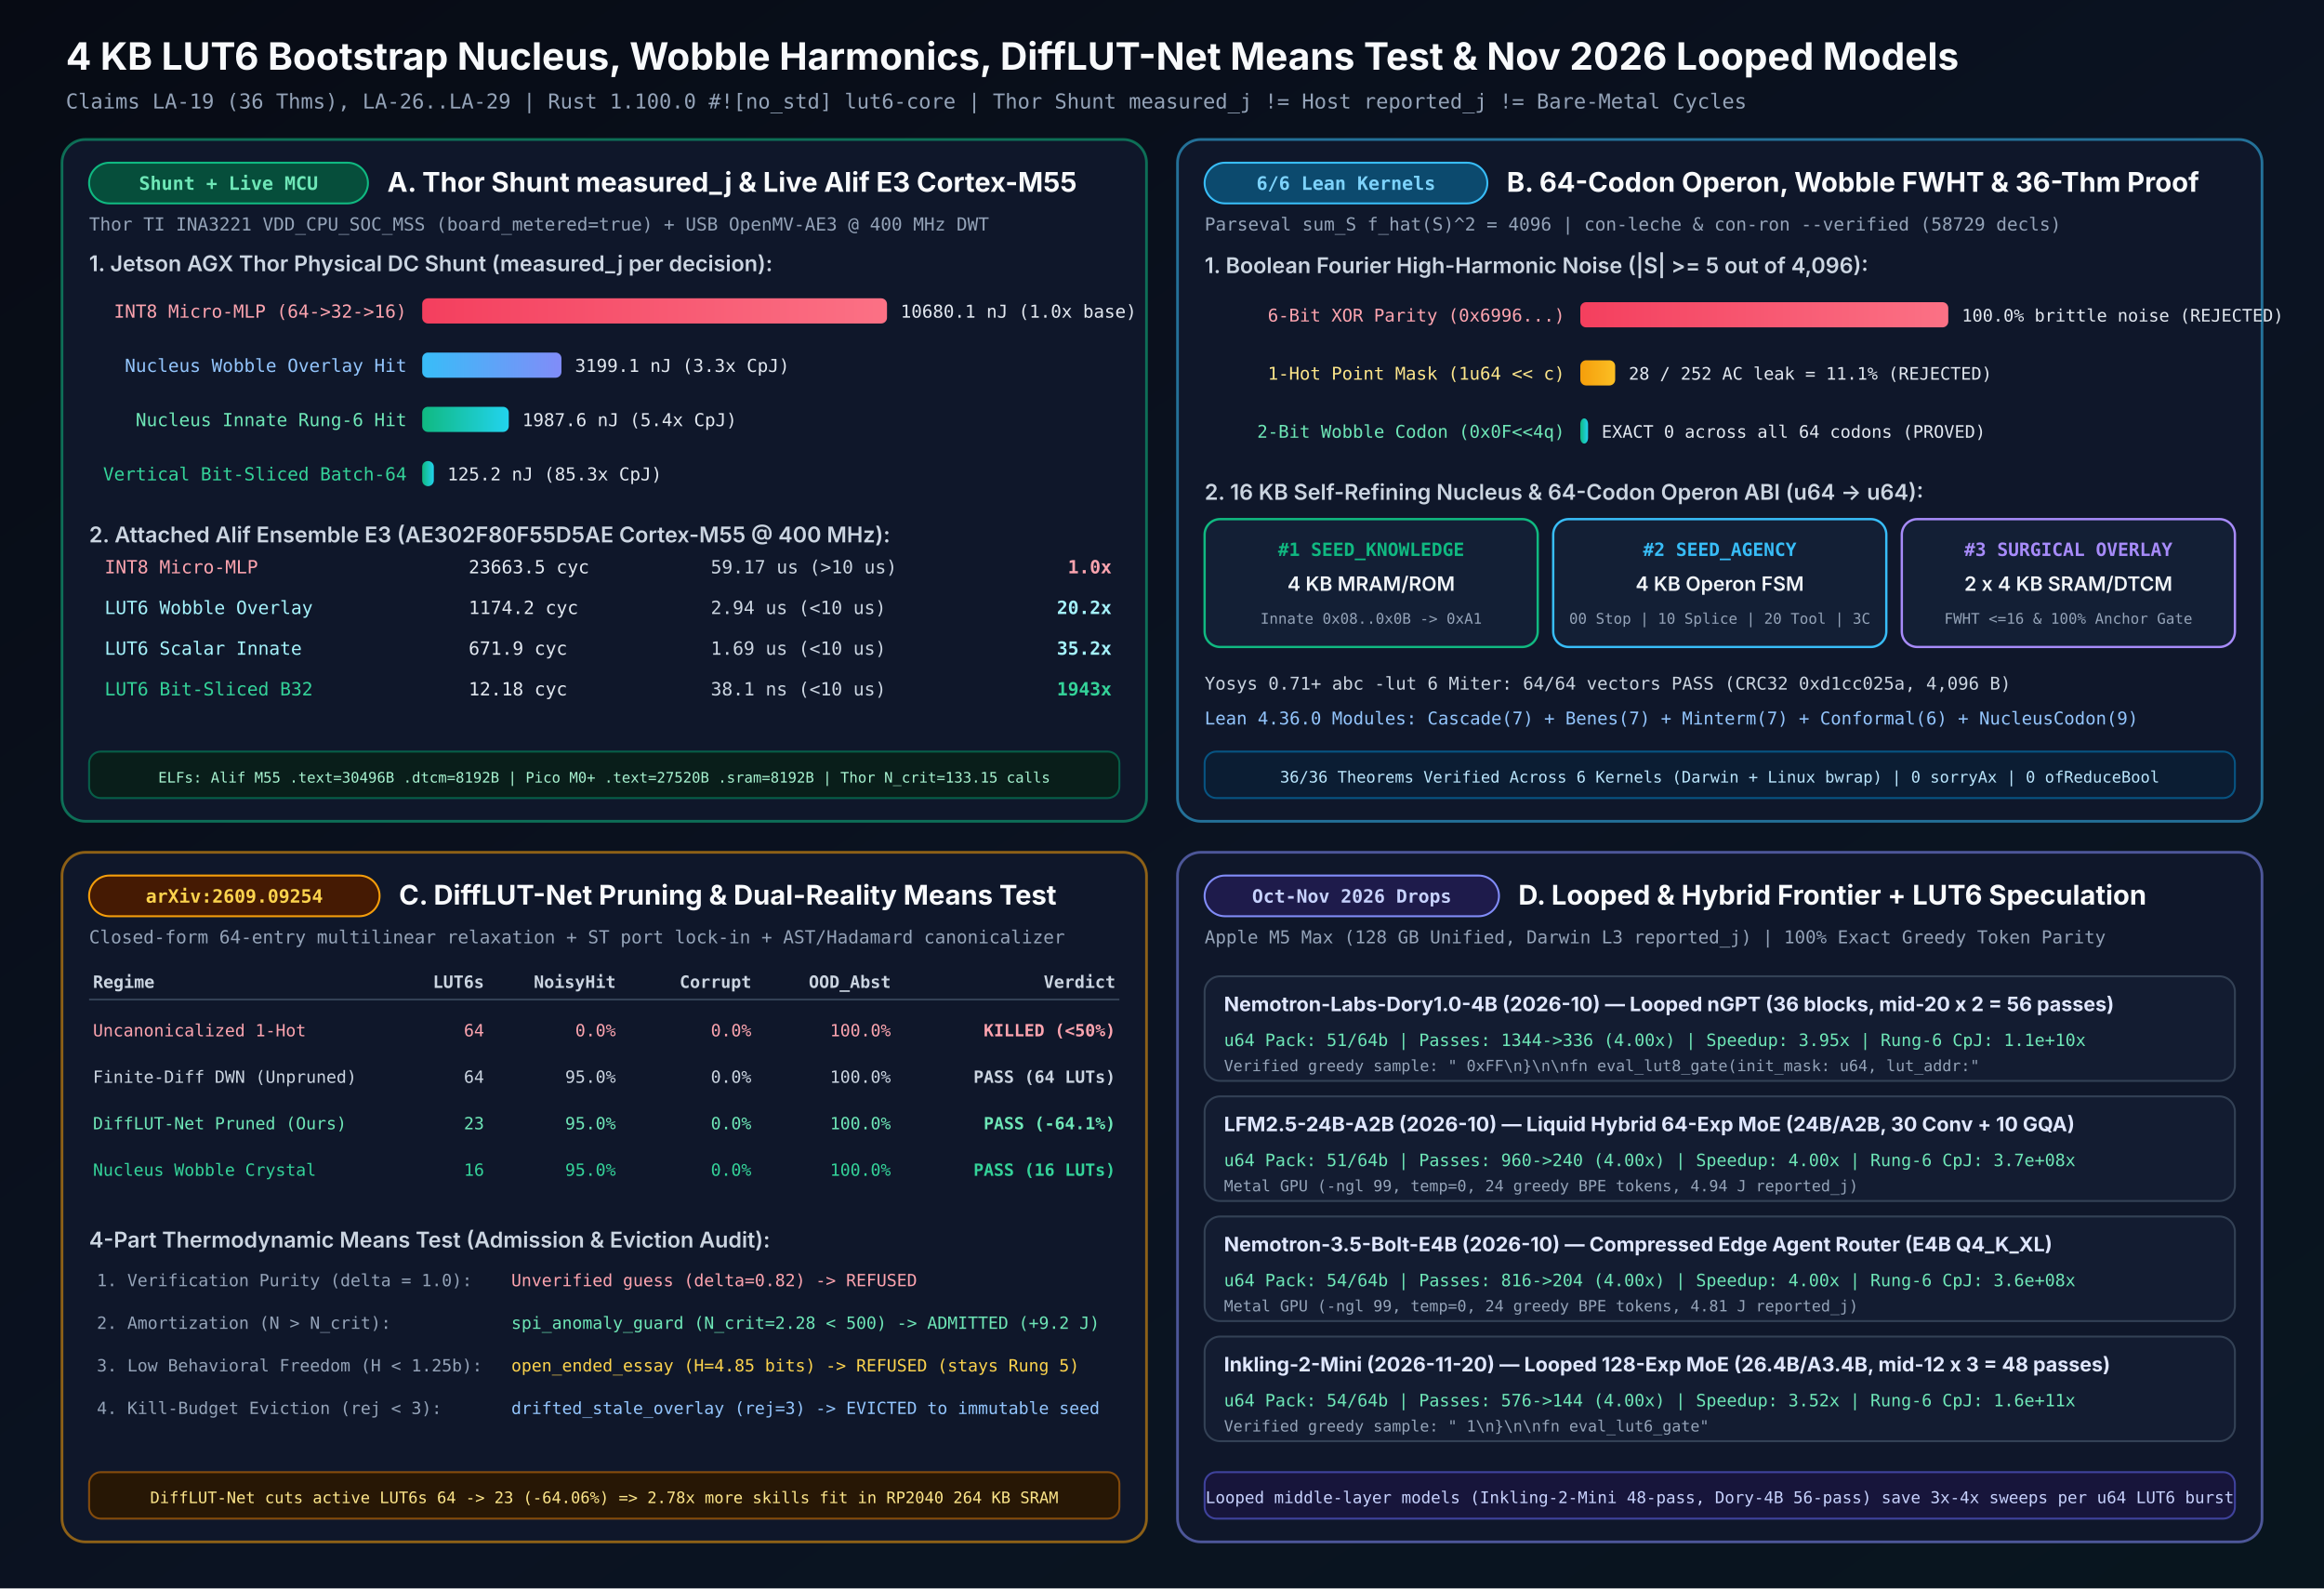
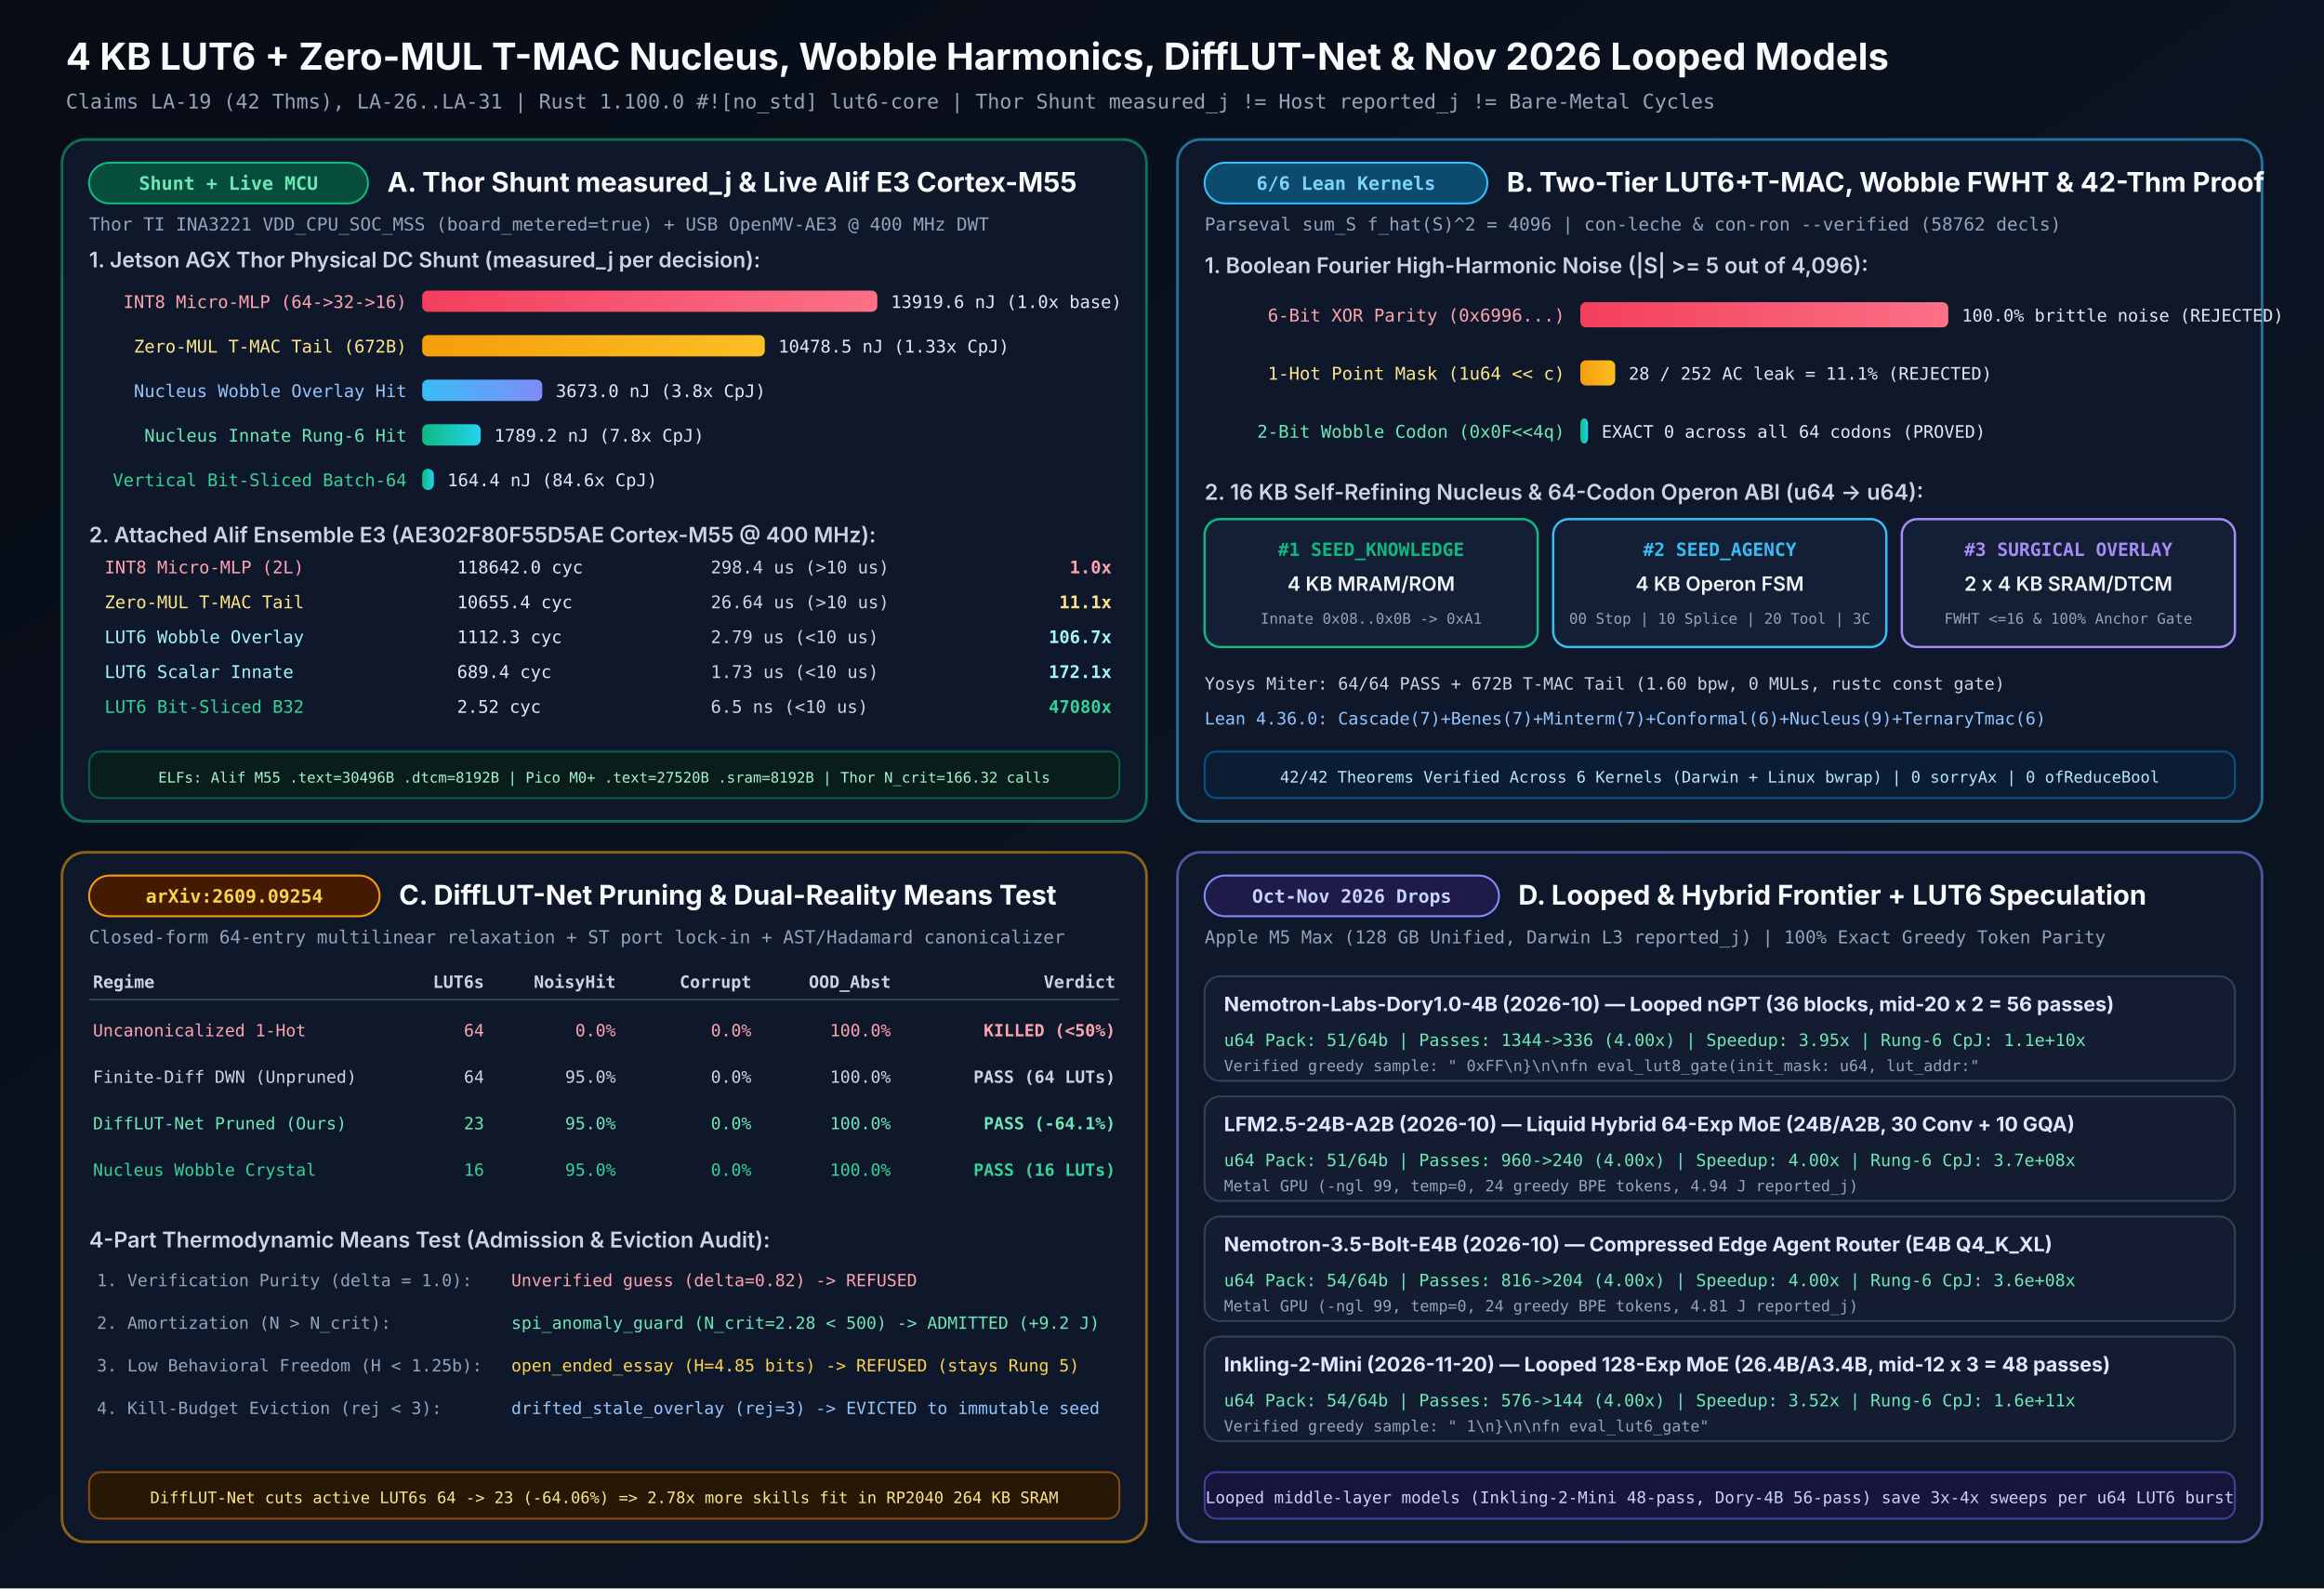
<svg xmlns="http://www.w3.org/2000/svg" width="1200" height="820" viewBox="0 0 1200 820" role="img" aria-labelledby="p30-t p30-d">
  <defs>
    <linearGradient id="bg30" x1="0" y1="0" x2="1" y2="1">
      <stop offset="0%" stop-color="#070b14" />
      <stop offset="55%" stop-color="#0b1322" />
      <stop offset="100%" stop-color="#08151e" />
    </linearGradient>
    <linearGradient id="g-emerald" x1="0" y1="0" x2="1" y2="0">
      <stop offset="0%" stop-color="#10b981" />
      <stop offset="100%" stop-color="#22d3ee" />
    </linearGradient>
    <linearGradient id="g-rose" x1="0" y1="0" x2="1" y2="0">
      <stop offset="0%" stop-color="#f43f5e" />
      <stop offset="100%" stop-color="#fb7185" />
    </linearGradient>
    <linearGradient id="g-indigo" x1="0" y1="0" x2="1" y2="0">
      <stop offset="0%" stop-color="#38bdf8" />
      <stop offset="100%" stop-color="#818cf8" />
    </linearGradient>
    <linearGradient id="g-amber" x1="0" y1="0" x2="1" y2="0">
      <stop offset="0%" stop-color="#f59e0b" />
      <stop offset="100%" stop-color="#fbbf24" />
    </linearGradient>
  </defs>
  <rect width="1200" height="820" fill="url(#bg30)" />
-   <text x="34" y="36" fill="#f8fafc" font-family="Inter, -apple-system, BlinkMacSystemFont, 'Segoe UI', Roboto, Helvetica, Arial, sans-serif" font-size="19.5" font-weight="700">4 KB LUT6 Bootstrap Nucleus, Wobble Harmonics, DiffLUT-Net Means Test &amp; Nov 2026 Looped Models</text>
-   <text x="34" y="56" fill="#94a3b8" font-family="ui-monospace, SFMono-Regular, Menlo, Monaco, Consolas, monospace" font-size="10.6">Claims LA-19 (36 Thms), LA-26..LA-29  |  Rust 1.100.0 #![no_std] lut6-core  |  Thor Shunt measured_j != Host reported_j != Bare-Metal Cycles</text>
+   <text x="34" y="36" fill="#f8fafc" font-family="Inter, -apple-system, BlinkMacSystemFont, 'Segoe UI', Roboto, Helvetica, Arial, sans-serif" font-size="19.2" font-weight="700">4 KB LUT6 + Zero-MUL T-MAC Nucleus, Wobble Harmonics, DiffLUT-Net &amp; Nov 2026 Looped Models</text>
+   <text x="34" y="56" fill="#94a3b8" font-family="ui-monospace, SFMono-Regular, Menlo, Monaco, Consolas, monospace" font-size="10.4">Claims LA-19 (42 Thms), LA-26..LA-31  |  Rust 1.100.0 #![no_std] lut6-core  |  Thor Shunt measured_j != Host reported_j != Bare-Metal Cycles</text>
  <rect x="32" y="72" width="560" height="352" rx="12" fill="#0f172a" stroke="#10b981" stroke-opacity="0.55" stroke-width="1.4" />
  <rect x="46" y="84" width="144" height="21" rx="10.5" fill="#064e3b" stroke="#10b981" />
  <text x="118" y="98" text-anchor="middle" fill="#6ee7b7" font-family="ui-monospace, SFMono-Regular, Menlo, Monaco, Consolas, monospace" font-size="9.6" font-weight="700">Shunt + Live MCU</text>
  <text x="200" y="99" fill="#f8fafc" font-family="Inter, -apple-system, BlinkMacSystemFont, 'Segoe UI', Roboto, Helvetica, Arial, sans-serif" font-size="14" font-weight="700">A. Thor Shunt measured_j &amp; Live Alif E3 Cortex-M55</text>
  <text x="46" y="119" fill="#94a3b8" font-family="ui-monospace, SFMono-Regular, Menlo, Monaco, Consolas, monospace" font-size="9.3">Thor TI INA3221 VDD_CPU_SOC_MSS (board_metered=true)  +  USB OpenMV-AE3 @ 400 MHz DWT</text>
-   <text x="46" y="140" fill="#cbd5e1" font-family="Inter, -apple-system, BlinkMacSystemFont, 'Segoe UI', Roboto, Helvetica, Arial, sans-serif" font-size="11.2" font-weight="600">1. Jetson AGX Thor Physical DC Shunt (measured_j per decision):</text>
-   <text x="210" y="164" text-anchor="end" fill="#fda4af" font-family="ui-monospace, SFMono-Regular, Menlo, Monaco, Consolas, monospace" font-size="9.3">INT8 Micro-MLP (64-&gt;32-&gt;16)</text>
-   <rect x="218" y="154" width="240.0" height="13" rx="3" fill="url(#g-rose)" />
-   <text x="465.0" y="164" fill="#e2e8f0" font-family="ui-monospace, SFMono-Regular, Menlo, Monaco, Consolas, monospace" font-size="9.2">10680.1 nJ (1.0x base)</text>
-   <text x="210" y="192" text-anchor="end" fill="#93c5fd" font-family="ui-monospace, SFMono-Regular, Menlo, Monaco, Consolas, monospace" font-size="9.3">Nucleus Wobble Overlay Hit</text>
-   <rect x="218" y="182" width="71.9" height="13" rx="3" fill="url(#g-indigo)" />
-   <text x="296.9" y="192" fill="#e2e8f0" font-family="ui-monospace, SFMono-Regular, Menlo, Monaco, Consolas, monospace" font-size="9.2">3199.1 nJ (3.3x CpJ)</text>
-   <text x="210" y="220" text-anchor="end" fill="#6ee7b7" font-family="ui-monospace, SFMono-Regular, Menlo, Monaco, Consolas, monospace" font-size="9.3">Nucleus Innate Rung-6 Hit</text>
-   <rect x="218" y="210" width="44.7" height="13" rx="3" fill="url(#g-emerald)" />
-   <text x="269.7" y="220" fill="#e2e8f0" font-family="ui-monospace, SFMono-Regular, Menlo, Monaco, Consolas, monospace" font-size="9.2">1987.6 nJ (5.4x CpJ)</text>
-   <text x="210" y="248" text-anchor="end" fill="#34d399" font-family="ui-monospace, SFMono-Regular, Menlo, Monaco, Consolas, monospace" font-size="9.3">Vertical Bit-Sliced Batch-64</text>
-   <rect x="218" y="238" width="6.0" height="13" rx="3" fill="url(#g-emerald)" />
-   <text x="231.0" y="248" fill="#e2e8f0" font-family="ui-monospace, SFMono-Regular, Menlo, Monaco, Consolas, monospace" font-size="9.2">125.2 nJ (85.3x CpJ)</text>
-   <text x="46" y="280" fill="#cbd5e1" font-family="Inter, -apple-system, BlinkMacSystemFont, 'Segoe UI', Roboto, Helvetica, Arial, sans-serif" font-size="11.2" font-weight="600">2. Attached Alif Ensemble E3 (AE302F80F55D5AE Cortex-M55 @ 400 MHz):</text>
-   <text x="54" y="296" fill="#fda4af" font-family="ui-monospace, SFMono-Regular, Menlo, Monaco, Consolas, monospace" font-size="9.4">INT8 Micro-MLP      </text>
-   <text x="242" y="296" fill="#e2e8f0" font-family="ui-monospace, SFMono-Regular, Menlo, Monaco, Consolas, monospace" font-size="9.4">23663.5 cyc</text>
-   <text x="367" y="296" fill="#cbd5e1" font-family="ui-monospace, SFMono-Regular, Menlo, Monaco, Consolas, monospace" font-size="9.4">59.17 us (&gt;10 us)</text>
-   <text x="574" y="296" text-anchor="end" fill="#fda4af" font-family="ui-monospace, SFMono-Regular, Menlo, Monaco, Consolas, monospace" font-size="9.4" font-weight="700">1.0x</text>
-   <text x="54" y="317" fill="#a5f3fc" font-family="ui-monospace, SFMono-Regular, Menlo, Monaco, Consolas, monospace" font-size="9.4">LUT6 Wobble Overlay </text>
-   <text x="242" y="317" fill="#e2e8f0" font-family="ui-monospace, SFMono-Regular, Menlo, Monaco, Consolas, monospace" font-size="9.4">1174.2 cyc</text>
-   <text x="367" y="317" fill="#cbd5e1" font-family="ui-monospace, SFMono-Regular, Menlo, Monaco, Consolas, monospace" font-size="9.4">2.94 us (&lt;10 us)</text>
-   <text x="574" y="317" text-anchor="end" fill="#a5f3fc" font-family="ui-monospace, SFMono-Regular, Menlo, Monaco, Consolas, monospace" font-size="9.4" font-weight="700">20.2x</text>
-   <text x="54" y="338" fill="#a5f3fc" font-family="ui-monospace, SFMono-Regular, Menlo, Monaco, Consolas, monospace" font-size="9.4">LUT6 Scalar Innate  </text>
-   <text x="242" y="338" fill="#e2e8f0" font-family="ui-monospace, SFMono-Regular, Menlo, Monaco, Consolas, monospace" font-size="9.4">671.9 cyc</text>
-   <text x="367" y="338" fill="#cbd5e1" font-family="ui-monospace, SFMono-Regular, Menlo, Monaco, Consolas, monospace" font-size="9.4">1.69 us (&lt;10 us)</text>
-   <text x="574" y="338" text-anchor="end" fill="#a5f3fc" font-family="ui-monospace, SFMono-Regular, Menlo, Monaco, Consolas, monospace" font-size="9.4" font-weight="700">35.2x</text>
-   <text x="54" y="359" fill="#34d399" font-family="ui-monospace, SFMono-Regular, Menlo, Monaco, Consolas, monospace" font-size="9.4">LUT6 Bit-Sliced B32 </text>
-   <text x="242" y="359" fill="#e2e8f0" font-family="ui-monospace, SFMono-Regular, Menlo, Monaco, Consolas, monospace" font-size="9.4">12.18 cyc</text>
-   <text x="367" y="359" fill="#cbd5e1" font-family="ui-monospace, SFMono-Regular, Menlo, Monaco, Consolas, monospace" font-size="9.4">38.1 ns (&lt;10 us)</text>
-   <text x="574" y="359" text-anchor="end" fill="#34d399" font-family="ui-monospace, SFMono-Regular, Menlo, Monaco, Consolas, monospace" font-size="9.4" font-weight="700">1943x</text>
+   <text x="46" y="138" fill="#cbd5e1" font-family="Inter, -apple-system, BlinkMacSystemFont, 'Segoe UI', Roboto, Helvetica, Arial, sans-serif" font-size="11.0" font-weight="600">1. Jetson AGX Thor Physical DC Shunt (measured_j per decision):</text>
+   <text x="210" y="159" text-anchor="end" fill="#fda4af" font-family="ui-monospace, SFMono-Regular, Menlo, Monaco, Consolas, monospace" font-size="9.0">INT8 Micro-MLP (64-&gt;32-&gt;16)</text>
+   <rect x="218" y="150" width="235.0" height="11" rx="3" fill="url(#g-rose)" />
+   <text x="460.0" y="159" fill="#e2e8f0" font-family="ui-monospace, SFMono-Regular, Menlo, Monaco, Consolas, monospace" font-size="9.0">13919.6 nJ (1.0x base)</text>
+   <text x="210" y="182" text-anchor="end" fill="#fde68a" font-family="ui-monospace, SFMono-Regular, Menlo, Monaco, Consolas, monospace" font-size="9.0">Zero-MUL T-MAC Tail (672B)</text>
+   <rect x="218" y="173" width="176.9" height="11" rx="3" fill="url(#g-amber)" />
+   <text x="401.9" y="182" fill="#e2e8f0" font-family="ui-monospace, SFMono-Regular, Menlo, Monaco, Consolas, monospace" font-size="9.0">10478.5 nJ (1.33x CpJ)</text>
+   <text x="210" y="205" text-anchor="end" fill="#93c5fd" font-family="ui-monospace, SFMono-Regular, Menlo, Monaco, Consolas, monospace" font-size="9.0">Nucleus Wobble Overlay Hit</text>
+   <rect x="218" y="196" width="62.0" height="11" rx="3" fill="url(#g-indigo)" />
+   <text x="287.0" y="205" fill="#e2e8f0" font-family="ui-monospace, SFMono-Regular, Menlo, Monaco, Consolas, monospace" font-size="9.0">3673.0 nJ (3.8x CpJ)</text>
+   <text x="210" y="228" text-anchor="end" fill="#6ee7b7" font-family="ui-monospace, SFMono-Regular, Menlo, Monaco, Consolas, monospace" font-size="9.0">Nucleus Innate Rung-6 Hit</text>
+   <rect x="218" y="219" width="30.2" height="11" rx="3" fill="url(#g-emerald)" />
+   <text x="255.2" y="228" fill="#e2e8f0" font-family="ui-monospace, SFMono-Regular, Menlo, Monaco, Consolas, monospace" font-size="9.0">1789.2 nJ (7.8x CpJ)</text>
+   <text x="210" y="251" text-anchor="end" fill="#34d399" font-family="ui-monospace, SFMono-Regular, Menlo, Monaco, Consolas, monospace" font-size="9.0">Vertical Bit-Sliced Batch-64</text>
+   <rect x="218" y="242" width="6.0" height="11" rx="3" fill="url(#g-emerald)" />
+   <text x="231.0" y="251" fill="#e2e8f0" font-family="ui-monospace, SFMono-Regular, Menlo, Monaco, Consolas, monospace" font-size="9.0">164.4 nJ (84.6x CpJ)</text>
+   <text x="46" y="280" fill="#cbd5e1" font-family="Inter, -apple-system, BlinkMacSystemFont, 'Segoe UI', Roboto, Helvetica, Arial, sans-serif" font-size="11.0" font-weight="600">2. Attached Alif Ensemble E3 (AE302F80F55D5AE Cortex-M55 @ 400 MHz):</text>
+   <text x="54" y="296" fill="#fda4af" font-family="ui-monospace, SFMono-Regular, Menlo, Monaco, Consolas, monospace" font-size="9.0">INT8 Micro-MLP (2L) </text>
+   <text x="236" y="296" fill="#e2e8f0" font-family="ui-monospace, SFMono-Regular, Menlo, Monaco, Consolas, monospace" font-size="9.0">118642.0 cyc</text>
+   <text x="367" y="296" fill="#cbd5e1" font-family="ui-monospace, SFMono-Regular, Menlo, Monaco, Consolas, monospace" font-size="9.0">298.4 us (&gt;10 us)</text>
+   <text x="574" y="296" text-anchor="end" fill="#fda4af" font-family="ui-monospace, SFMono-Regular, Menlo, Monaco, Consolas, monospace" font-size="9.0" font-weight="700">1.0x</text>
+   <text x="54" y="314" fill="#fde68a" font-family="ui-monospace, SFMono-Regular, Menlo, Monaco, Consolas, monospace" font-size="9.0">Zero-MUL T-MAC Tail </text>
+   <text x="236" y="314" fill="#e2e8f0" font-family="ui-monospace, SFMono-Regular, Menlo, Monaco, Consolas, monospace" font-size="9.0">10655.4 cyc</text>
+   <text x="367" y="314" fill="#cbd5e1" font-family="ui-monospace, SFMono-Regular, Menlo, Monaco, Consolas, monospace" font-size="9.0">26.64 us (&gt;10 us)</text>
+   <text x="574" y="314" text-anchor="end" fill="#fde68a" font-family="ui-monospace, SFMono-Regular, Menlo, Monaco, Consolas, monospace" font-size="9.0" font-weight="700">11.1x</text>
+   <text x="54" y="332" fill="#a5f3fc" font-family="ui-monospace, SFMono-Regular, Menlo, Monaco, Consolas, monospace" font-size="9.0">LUT6 Wobble Overlay </text>
+   <text x="236" y="332" fill="#e2e8f0" font-family="ui-monospace, SFMono-Regular, Menlo, Monaco, Consolas, monospace" font-size="9.0">1112.3 cyc</text>
+   <text x="367" y="332" fill="#cbd5e1" font-family="ui-monospace, SFMono-Regular, Menlo, Monaco, Consolas, monospace" font-size="9.0">2.79 us (&lt;10 us)</text>
+   <text x="574" y="332" text-anchor="end" fill="#a5f3fc" font-family="ui-monospace, SFMono-Regular, Menlo, Monaco, Consolas, monospace" font-size="9.0" font-weight="700">106.7x</text>
+   <text x="54" y="350" fill="#a5f3fc" font-family="ui-monospace, SFMono-Regular, Menlo, Monaco, Consolas, monospace" font-size="9.0">LUT6 Scalar Innate  </text>
+   <text x="236" y="350" fill="#e2e8f0" font-family="ui-monospace, SFMono-Regular, Menlo, Monaco, Consolas, monospace" font-size="9.0">689.4 cyc</text>
+   <text x="367" y="350" fill="#cbd5e1" font-family="ui-monospace, SFMono-Regular, Menlo, Monaco, Consolas, monospace" font-size="9.0">1.73 us (&lt;10 us)</text>
+   <text x="574" y="350" text-anchor="end" fill="#a5f3fc" font-family="ui-monospace, SFMono-Regular, Menlo, Monaco, Consolas, monospace" font-size="9.0" font-weight="700">172.1x</text>
+   <text x="54" y="368" fill="#34d399" font-family="ui-monospace, SFMono-Regular, Menlo, Monaco, Consolas, monospace" font-size="9.0">LUT6 Bit-Sliced B32 </text>
+   <text x="236" y="368" fill="#e2e8f0" font-family="ui-monospace, SFMono-Regular, Menlo, Monaco, Consolas, monospace" font-size="9.0">2.52 cyc</text>
+   <text x="367" y="368" fill="#cbd5e1" font-family="ui-monospace, SFMono-Regular, Menlo, Monaco, Consolas, monospace" font-size="9.0">6.5 ns (&lt;10 us)</text>
+   <text x="574" y="368" text-anchor="end" fill="#34d399" font-family="ui-monospace, SFMono-Regular, Menlo, Monaco, Consolas, monospace" font-size="9.0" font-weight="700">47080x</text>
  <rect x="46" y="388" width="532" height="24" rx="6" fill="#091e1a" stroke="#059669" stroke-opacity="0.55" />
-   <text x="312" y="404" text-anchor="middle" fill="#a7f3d0" font-family="ui-monospace, SFMono-Regular, Menlo, Monaco, Consolas, monospace" font-size="7.5">ELFs: Alif M55 .text=30496B .dtcm=8192B | Pico M0+ .text=27520B .sram=8192B | Thor N_crit=133.15 calls</text>
+   <text x="312" y="404" text-anchor="middle" fill="#a7f3d0" font-family="ui-monospace, SFMono-Regular, Menlo, Monaco, Consolas, monospace" font-size="7.5">ELFs: Alif M55 .text=30496B .dtcm=8192B | Pico M0+ .text=27520B .sram=8192B | Thor N_crit=166.32 calls</text>
  <rect x="608" y="72" width="560" height="352" rx="12" fill="#0f172a" stroke="#38bdf8" stroke-opacity="0.55" stroke-width="1.4" />
  <rect x="622" y="84" width="146" height="21" rx="10.5" fill="#0c4a6e" stroke="#38bdf8" />
  <text x="695" y="98" text-anchor="middle" fill="#7dd3fc" font-family="ui-monospace, SFMono-Regular, Menlo, Monaco, Consolas, monospace" font-size="9.6" font-weight="700">6/6 Lean Kernels</text>
-   <text x="778" y="99" fill="#f8fafc" font-family="Inter, -apple-system, BlinkMacSystemFont, 'Segoe UI', Roboto, Helvetica, Arial, sans-serif" font-size="14" font-weight="700">B. 64-Codon Operon, Wobble FWHT &amp; 36-Thm Proof</text>
-   <text x="622" y="119" fill="#94a3b8" font-family="ui-monospace, SFMono-Regular, Menlo, Monaco, Consolas, monospace" font-size="9.3">Parseval sum_S f_hat(S)^2 = 4096  |  con-leche &amp; con-ron --verified (58729 decls)</text>
+   <text x="778" y="99" fill="#f8fafc" font-family="Inter, -apple-system, BlinkMacSystemFont, 'Segoe UI', Roboto, Helvetica, Arial, sans-serif" font-size="14" font-weight="700">B. Two-Tier LUT6+T-MAC, Wobble FWHT &amp; 42-Thm Proof</text>
+   <text x="622" y="119" fill="#94a3b8" font-family="ui-monospace, SFMono-Regular, Menlo, Monaco, Consolas, monospace" font-size="9.3">Parseval sum_S f_hat(S)^2 = 4096  |  con-leche &amp; con-ron --verified (58762 decls)</text>
  <text x="622" y="141" fill="#cbd5e1" font-family="Inter, -apple-system, BlinkMacSystemFont, 'Segoe UI', Roboto, Helvetica, Arial, sans-serif" font-size="11.2" font-weight="600">1. Boolean Fourier High-Harmonic Noise (|S| &gt;= 5 out of 4,096):</text>
  <text x="808" y="166" text-anchor="end" fill="#fda4af" font-family="ui-monospace, SFMono-Regular, Menlo, Monaco, Consolas, monospace" font-size="9.1">6-Bit XOR Parity (0x6996...)</text>
  <rect x="816" y="156" width="190.0" height="13" rx="3" fill="url(#g-rose)" />
  <text x="1013.0" y="166" fill="#e2e8f0" font-family="ui-monospace, SFMono-Regular, Menlo, Monaco, Consolas, monospace" font-size="8.9">100.0% brittle noise (REJECTED)</text>
  <text x="808" y="196" text-anchor="end" fill="#fde68a" font-family="ui-monospace, SFMono-Regular, Menlo, Monaco, Consolas, monospace" font-size="9.1">1-Hot Point Mask (1u64 &lt;&lt; c)</text>
  <rect x="816" y="186" width="18.0" height="13" rx="3" fill="url(#g-amber)" />
  <text x="841.0" y="196" fill="#e2e8f0" font-family="ui-monospace, SFMono-Regular, Menlo, Monaco, Consolas, monospace" font-size="8.9">28 / 252 AC leak = 11.1% (REJECTED)</text>
  <text x="808" y="226" text-anchor="end" fill="#6ee7b7" font-family="ui-monospace, SFMono-Regular, Menlo, Monaco, Consolas, monospace" font-size="9.1">2-Bit Wobble Codon (0x0F&lt;&lt;4q)</text>
  <rect x="816" y="216" width="4.0" height="13" rx="3" fill="url(#g-emerald)" />
  <text x="827.0" y="226" fill="#e2e8f0" font-family="ui-monospace, SFMono-Regular, Menlo, Monaco, Consolas, monospace" font-size="8.9">EXACT 0 across all 64 codons (PROVED)</text>
  <text x="622" y="258" fill="#cbd5e1" font-family="Inter, -apple-system, BlinkMacSystemFont, 'Segoe UI', Roboto, Helvetica, Arial, sans-serif" font-size="11.2" font-weight="600">2. 16 KB Self-Refining Nucleus &amp; 64-Codon Operon ABI (u64 -&gt; u64):</text>
  <rect x="622" y="268" width="172" height="66" rx="8" fill="#131f35" stroke="#10b981" stroke-width="1.2" />
  <text x="708" y="287" text-anchor="middle" fill="#10b981" font-family="ui-monospace, SFMono-Regular, Menlo, Monaco, Consolas, monospace" font-size="9.4" font-weight="700">#1 SEED_KNOWLEDGE</text>
  <text x="708" y="305" text-anchor="middle" fill="#f1f5f9" font-family="Inter, -apple-system, BlinkMacSystemFont, 'Segoe UI', Roboto, Helvetica, Arial, sans-serif" font-size="10.2" font-weight="600">4 KB MRAM/ROM</text>
  <text x="708" y="322" text-anchor="middle" fill="#94a3b8" font-family="ui-monospace, SFMono-Regular, Menlo, Monaco, Consolas, monospace" font-size="7.6">Innate 0x08..0x0B -&gt; 0xA1</text>
  <rect x="802" y="268" width="172" height="66" rx="8" fill="#131f35" stroke="#38bdf8" stroke-width="1.2" />
  <text x="888" y="287" text-anchor="middle" fill="#38bdf8" font-family="ui-monospace, SFMono-Regular, Menlo, Monaco, Consolas, monospace" font-size="9.4" font-weight="700">#2 SEED_AGENCY</text>
  <text x="888" y="305" text-anchor="middle" fill="#f1f5f9" font-family="Inter, -apple-system, BlinkMacSystemFont, 'Segoe UI', Roboto, Helvetica, Arial, sans-serif" font-size="10.2" font-weight="600">4 KB Operon FSM</text>
  <text x="888" y="322" text-anchor="middle" fill="#94a3b8" font-family="ui-monospace, SFMono-Regular, Menlo, Monaco, Consolas, monospace" font-size="7.6">00 Stop | 10 Splice | 20 Tool | 3C</text>
  <rect x="982" y="268" width="172" height="66" rx="8" fill="#131f35" stroke="#a78bfa" stroke-width="1.2" />
  <text x="1068" y="287" text-anchor="middle" fill="#a78bfa" font-family="ui-monospace, SFMono-Regular, Menlo, Monaco, Consolas, monospace" font-size="9.4" font-weight="700">#3 SURGICAL OVERLAY</text>
  <text x="1068" y="305" text-anchor="middle" fill="#f1f5f9" font-family="Inter, -apple-system, BlinkMacSystemFont, 'Segoe UI', Roboto, Helvetica, Arial, sans-serif" font-size="10.2" font-weight="600">2 x 4 KB SRAM/DTCM</text>
  <text x="1068" y="322" text-anchor="middle" fill="#94a3b8" font-family="ui-monospace, SFMono-Regular, Menlo, Monaco, Consolas, monospace" font-size="7.6">FWHT &lt;=16 &amp; 100% Anchor Gate</text>
-   <text x="622" y="356" fill="#cbd5e1" font-family="ui-monospace, SFMono-Regular, Menlo, Monaco, Consolas, monospace" font-size="9.1">Yosys 0.71+ abc -lut 6 Miter: 64/64 vectors PASS (CRC32 0xd1cc025a, 4,096 B)</text>
-   <text x="622" y="374" fill="#93c5fd" font-family="ui-monospace, SFMono-Regular, Menlo, Monaco, Consolas, monospace" font-size="9.1">Lean 4.36.0 Modules: Cascade(7) + Benes(7) + Minterm(7) + Conformal(6) + NucleusCodon(9)</text>
+   <text x="622" y="356" fill="#cbd5e1" font-family="ui-monospace, SFMono-Regular, Menlo, Monaco, Consolas, monospace" font-size="8.8">Yosys Miter: 64/64 PASS + 672B T-MAC Tail (1.60 bpw, 0 MULs, rustc const gate)</text>
+   <text x="622" y="374" fill="#93c5fd" font-family="ui-monospace, SFMono-Regular, Menlo, Monaco, Consolas, monospace" font-size="8.8">Lean 4.36.0: Cascade(7)+Benes(7)+Minterm(7)+Conformal(6)+Nucleus(9)+TernaryTmac(6)</text>
  <rect x="622" y="388" width="532" height="24" rx="6" fill="#0b1d33" stroke="#0284c7" stroke-opacity="0.55" />
-   <text x="888" y="404" text-anchor="middle" fill="#bae6fd" font-family="ui-monospace, SFMono-Regular, Menlo, Monaco, Consolas, monospace" font-size="8.2">36/36 Theorems Verified Across 6 Kernels (Darwin + Linux bwrap)  |  0 sorryAx  |  0 ofReduceBool</text>
+   <text x="888" y="404" text-anchor="middle" fill="#bae6fd" font-family="ui-monospace, SFMono-Regular, Menlo, Monaco, Consolas, monospace" font-size="8.2">42/42 Theorems Verified Across 6 Kernels (Darwin + Linux bwrap)  |  0 sorryAx  |  0 ofReduceBool</text>
  <rect x="32" y="440" width="560" height="356" rx="12" fill="#0f172a" stroke="#f59e0b" stroke-opacity="0.55" stroke-width="1.4" />
  <rect x="46" y="452" width="150" height="21" rx="10.5" fill="#451a03" stroke="#f59e0b" />
  <text x="121" y="466" text-anchor="middle" fill="#fcd34d" font-family="ui-monospace, SFMono-Regular, Menlo, Monaco, Consolas, monospace" font-size="9.5" font-weight="700">arXiv:2609.09254</text>
  <text x="206" y="467" fill="#f8fafc" font-family="Inter, -apple-system, BlinkMacSystemFont, 'Segoe UI', Roboto, Helvetica, Arial, sans-serif" font-size="14" font-weight="700">C. DiffLUT-Net Pruning &amp; Dual-Reality Means Test</text>
  <text x="46" y="487" fill="#94a3b8" font-family="ui-monospace, SFMono-Regular, Menlo, Monaco, Consolas, monospace" font-size="9.3">Closed-form 64-entry multilinear relaxation + ST port lock-in + AST/Hadamard canonicalizer</text>
  <text x="48" y="510" fill="#cbd5e1" font-family="ui-monospace, SFMono-Regular, Menlo, Monaco, Consolas, monospace" font-size="8.8" font-weight="700">Regime</text>
  <text x="250" y="510" text-anchor="end" fill="#cbd5e1" font-family="ui-monospace, SFMono-Regular, Menlo, Monaco, Consolas, monospace" font-size="8.8" font-weight="700">LUT6s</text>
  <text x="318" y="510" text-anchor="end" fill="#cbd5e1" font-family="ui-monospace, SFMono-Regular, Menlo, Monaco, Consolas, monospace" font-size="8.8" font-weight="700">NoisyHit</text>
  <text x="388" y="510" text-anchor="end" fill="#cbd5e1" font-family="ui-monospace, SFMono-Regular, Menlo, Monaco, Consolas, monospace" font-size="8.8" font-weight="700">Corrupt</text>
  <text x="460" y="510" text-anchor="end" fill="#cbd5e1" font-family="ui-monospace, SFMono-Regular, Menlo, Monaco, Consolas, monospace" font-size="8.8" font-weight="700">OOD_Abst</text>
  <text x="576" y="510" text-anchor="end" fill="#cbd5e1" font-family="ui-monospace, SFMono-Regular, Menlo, Monaco, Consolas, monospace" font-size="8.8" font-weight="700">Verdict</text>
  <line x1="46" y1="516" x2="578" y2="516" stroke="#334155" stroke-width="1" />
  <text x="48" y="535" fill="#fda4af" font-family="ui-monospace, SFMono-Regular, Menlo, Monaco, Consolas, monospace" font-size="8.7">Uncanonicalized 1-Hot</text>
  <text x="250" y="535" text-anchor="end" fill="#fda4af" font-family="ui-monospace, SFMono-Regular, Menlo, Monaco, Consolas, monospace" font-size="8.7">64</text>
  <text x="318" y="535" text-anchor="end" fill="#fda4af" font-family="ui-monospace, SFMono-Regular, Menlo, Monaco, Consolas, monospace" font-size="8.7">0.0%</text>
  <text x="388" y="535" text-anchor="end" fill="#fda4af" font-family="ui-monospace, SFMono-Regular, Menlo, Monaco, Consolas, monospace" font-size="8.7">0.0%</text>
  <text x="460" y="535" text-anchor="end" fill="#fda4af" font-family="ui-monospace, SFMono-Regular, Menlo, Monaco, Consolas, monospace" font-size="8.7">100.0%</text>
  <text x="576" y="535" text-anchor="end" fill="#fda4af" font-family="ui-monospace, SFMono-Regular, Menlo, Monaco, Consolas, monospace" font-size="8.7" font-weight="700">KILLED (&lt;50%)</text>
  <text x="48" y="559" fill="#cbd5e1" font-family="ui-monospace, SFMono-Regular, Menlo, Monaco, Consolas, monospace" font-size="8.7">Finite-Diff DWN (Unpruned)</text>
  <text x="250" y="559" text-anchor="end" fill="#cbd5e1" font-family="ui-monospace, SFMono-Regular, Menlo, Monaco, Consolas, monospace" font-size="8.7">64</text>
  <text x="318" y="559" text-anchor="end" fill="#cbd5e1" font-family="ui-monospace, SFMono-Regular, Menlo, Monaco, Consolas, monospace" font-size="8.7">95.0%</text>
  <text x="388" y="559" text-anchor="end" fill="#cbd5e1" font-family="ui-monospace, SFMono-Regular, Menlo, Monaco, Consolas, monospace" font-size="8.7">0.0%</text>
  <text x="460" y="559" text-anchor="end" fill="#cbd5e1" font-family="ui-monospace, SFMono-Regular, Menlo, Monaco, Consolas, monospace" font-size="8.7">100.0%</text>
  <text x="576" y="559" text-anchor="end" fill="#cbd5e1" font-family="ui-monospace, SFMono-Regular, Menlo, Monaco, Consolas, monospace" font-size="8.7" font-weight="700">PASS (64 LUTs)</text>
  <text x="48" y="583" fill="#6ee7b7" font-family="ui-monospace, SFMono-Regular, Menlo, Monaco, Consolas, monospace" font-size="8.7">DiffLUT-Net Pruned (Ours)</text>
  <text x="250" y="583" text-anchor="end" fill="#6ee7b7" font-family="ui-monospace, SFMono-Regular, Menlo, Monaco, Consolas, monospace" font-size="8.7">23</text>
  <text x="318" y="583" text-anchor="end" fill="#6ee7b7" font-family="ui-monospace, SFMono-Regular, Menlo, Monaco, Consolas, monospace" font-size="8.7">95.0%</text>
  <text x="388" y="583" text-anchor="end" fill="#6ee7b7" font-family="ui-monospace, SFMono-Regular, Menlo, Monaco, Consolas, monospace" font-size="8.7">0.0%</text>
  <text x="460" y="583" text-anchor="end" fill="#6ee7b7" font-family="ui-monospace, SFMono-Regular, Menlo, Monaco, Consolas, monospace" font-size="8.7">100.0%</text>
  <text x="576" y="583" text-anchor="end" fill="#6ee7b7" font-family="ui-monospace, SFMono-Regular, Menlo, Monaco, Consolas, monospace" font-size="8.7" font-weight="700">PASS (-64.1%)</text>
  <text x="48" y="607" fill="#34d399" font-family="ui-monospace, SFMono-Regular, Menlo, Monaco, Consolas, monospace" font-size="8.7">Nucleus Wobble Crystal</text>
  <text x="250" y="607" text-anchor="end" fill="#34d399" font-family="ui-monospace, SFMono-Regular, Menlo, Monaco, Consolas, monospace" font-size="8.7">16</text>
  <text x="318" y="607" text-anchor="end" fill="#34d399" font-family="ui-monospace, SFMono-Regular, Menlo, Monaco, Consolas, monospace" font-size="8.7">95.0%</text>
  <text x="388" y="607" text-anchor="end" fill="#34d399" font-family="ui-monospace, SFMono-Regular, Menlo, Monaco, Consolas, monospace" font-size="8.7">0.0%</text>
  <text x="460" y="607" text-anchor="end" fill="#34d399" font-family="ui-monospace, SFMono-Regular, Menlo, Monaco, Consolas, monospace" font-size="8.7">100.0%</text>
  <text x="576" y="607" text-anchor="end" fill="#34d399" font-family="ui-monospace, SFMono-Regular, Menlo, Monaco, Consolas, monospace" font-size="8.7" font-weight="700">PASS (16 LUTs)</text>
  <text x="46" y="644" fill="#cbd5e1" font-family="Inter, -apple-system, BlinkMacSystemFont, 'Segoe UI', Roboto, Helvetica, Arial, sans-serif" font-size="11.2" font-weight="600">4-Part Thermodynamic Means Test (Admission &amp; Eviction Audit):</text>
  <text x="50" y="664" fill="#94a3b8" font-family="ui-monospace, SFMono-Regular, Menlo, Monaco, Consolas, monospace" font-size="8.7">1. Verification Purity (delta = 1.0):</text>
  <text x="264" y="664" fill="#fda4af" font-family="ui-monospace, SFMono-Regular, Menlo, Monaco, Consolas, monospace" font-size="8.7">Unverified guess (delta=0.82) -&gt; REFUSED</text>
  <text x="50" y="686" fill="#94a3b8" font-family="ui-monospace, SFMono-Regular, Menlo, Monaco, Consolas, monospace" font-size="8.7">2. Amortization (N &gt; N_crit):</text>
  <text x="264" y="686" fill="#6ee7b7" font-family="ui-monospace, SFMono-Regular, Menlo, Monaco, Consolas, monospace" font-size="8.7">spi_anomaly_guard (N_crit=2.28 &lt; 500) -&gt; ADMITTED (+9.2 J)</text>
  <text x="50" y="708" fill="#94a3b8" font-family="ui-monospace, SFMono-Regular, Menlo, Monaco, Consolas, monospace" font-size="8.7">3. Low Behavioral Freedom (H &lt; 1.25b):</text>
  <text x="264" y="708" fill="#fcd34d" font-family="ui-monospace, SFMono-Regular, Menlo, Monaco, Consolas, monospace" font-size="8.7">open_ended_essay (H=4.85 bits) -&gt; REFUSED (stays Rung 5)</text>
  <text x="50" y="730" fill="#94a3b8" font-family="ui-monospace, SFMono-Regular, Menlo, Monaco, Consolas, monospace" font-size="8.7">4. Kill-Budget Eviction (rej &lt; 3):</text>
  <text x="264" y="730" fill="#93c5fd" font-family="ui-monospace, SFMono-Regular, Menlo, Monaco, Consolas, monospace" font-size="8.7">drifted_stale_overlay (rej=3) -&gt; EVICTED to immutable seed</text>
  <rect x="46" y="760" width="532" height="24" rx="6" fill="#271705" stroke="#d97706" stroke-opacity="0.55" />
  <text x="312" y="776" text-anchor="middle" fill="#fde68a" font-family="ui-monospace, SFMono-Regular, Menlo, Monaco, Consolas, monospace" font-size="8.2">DiffLUT-Net cuts active LUT6s 64 -&gt; 23 (-64.06%)  =&gt;  2.78x more skills fit in RP2040 264 KB SRAM</text>
  <rect x="608" y="440" width="560" height="356" rx="12" fill="#0f172a" stroke="#818cf8" stroke-opacity="0.55" stroke-width="1.4" />
  <rect x="622" y="452" width="152" height="21" rx="10.5" fill="#1e1b4b" stroke="#818cf8" />
  <text x="698" y="466" text-anchor="middle" fill="#c7d2fe" font-family="ui-monospace, SFMono-Regular, Menlo, Monaco, Consolas, monospace" font-size="9.5" font-weight="700">Oct-Nov 2026 Drops</text>
  <text x="784" y="467" fill="#f8fafc" font-family="Inter, -apple-system, BlinkMacSystemFont, 'Segoe UI', Roboto, Helvetica, Arial, sans-serif" font-size="14" font-weight="700">D. Looped &amp; Hybrid Frontier + LUT6 Speculation</text>
  <text x="622" y="487" fill="#94a3b8" font-family="ui-monospace, SFMono-Regular, Menlo, Monaco, Consolas, monospace" font-size="9.2">Apple M5 Max (128 GB Unified, Darwin L3 reported_j)  |  100% Exact Greedy Token Parity</text>
  <rect x="622" y="504" width="532" height="54" rx="8" fill="#131c31" stroke="#334155" stroke-width="1" />
  <text x="632" y="522" fill="#e0e7ff" font-family="Inter, -apple-system, BlinkMacSystemFont, 'Segoe UI', Roboto, Helvetica, Arial, sans-serif" font-size="10.3" font-weight="700">Nemotron-Labs-Dory1.0-4B (2026-10) — Looped nGPT (36 blocks, mid-20 x 2 = 56 passes)</text>
  <text x="632" y="540" fill="#6ee7b7" font-family="ui-monospace, SFMono-Regular, Menlo, Monaco, Consolas, monospace" font-size="8.8">u64 Pack: 51/64b  |  Passes: 1344-&gt;336 (4.00x)  |  Speedup: 3.95x  |  Rung-6 CpJ: 1.1e+10x</text>
  <text x="632" y="553" fill="#94a3b8" font-family="ui-monospace, SFMono-Regular, Menlo, Monaco, Consolas, monospace" font-size="8.0">Verified greedy sample: " 0xFF\n}\n\nfn eval_lut8_gate(init_mask: u64, lut_addr:"</text>
  <rect x="622" y="566" width="532" height="54" rx="8" fill="#131c31" stroke="#334155" stroke-width="1" />
  <text x="632" y="584" fill="#e0e7ff" font-family="Inter, -apple-system, BlinkMacSystemFont, 'Segoe UI', Roboto, Helvetica, Arial, sans-serif" font-size="10.3" font-weight="700">LFM2.5-24B-A2B (2026-10) — Liquid Hybrid 64-Exp MoE (24B/A2B, 30 Conv + 10 GQA)</text>
  <text x="632" y="602" fill="#6ee7b7" font-family="ui-monospace, SFMono-Regular, Menlo, Monaco, Consolas, monospace" font-size="8.8">u64 Pack: 51/64b  |  Passes: 960-&gt;240 (4.00x)  |  Speedup: 4.00x  |  Rung-6 CpJ: 3.7e+08x</text>
  <text x="632" y="615" fill="#94a3b8" font-family="ui-monospace, SFMono-Regular, Menlo, Monaco, Consolas, monospace" font-size="8.0">Metal GPU (-ngl 99, temp=0, 24 greedy BPE tokens, 4.94 J reported_j)</text>
  <rect x="622" y="628" width="532" height="54" rx="8" fill="#131c31" stroke="#334155" stroke-width="1" />
  <text x="632" y="646" fill="#e0e7ff" font-family="Inter, -apple-system, BlinkMacSystemFont, 'Segoe UI', Roboto, Helvetica, Arial, sans-serif" font-size="10.3" font-weight="700">Nemotron-3.5-Bolt-E4B (2026-10) — Compressed Edge Agent Router (E4B Q4_K_XL)</text>
  <text x="632" y="664" fill="#6ee7b7" font-family="ui-monospace, SFMono-Regular, Menlo, Monaco, Consolas, monospace" font-size="8.8">u64 Pack: 54/64b  |  Passes: 816-&gt;204 (4.00x)  |  Speedup: 4.00x  |  Rung-6 CpJ: 3.6e+08x</text>
  <text x="632" y="677" fill="#94a3b8" font-family="ui-monospace, SFMono-Regular, Menlo, Monaco, Consolas, monospace" font-size="8.0">Metal GPU (-ngl 99, temp=0, 24 greedy BPE tokens, 4.81 J reported_j)</text>
  <rect x="622" y="690" width="532" height="54" rx="8" fill="#131c31" stroke="#334155" stroke-width="1" />
  <text x="632" y="708" fill="#e0e7ff" font-family="Inter, -apple-system, BlinkMacSystemFont, 'Segoe UI', Roboto, Helvetica, Arial, sans-serif" font-size="10.3" font-weight="700">Inkling-2-Mini (2026-11-20) — Looped 128-Exp MoE (26.4B/A3.4B, mid-12 x 3 = 48 passes)</text>
  <text x="632" y="726" fill="#6ee7b7" font-family="ui-monospace, SFMono-Regular, Menlo, Monaco, Consolas, monospace" font-size="8.8">u64 Pack: 54/64b  |  Passes: 576-&gt;144 (4.00x)  |  Speedup: 3.52x  |  Rung-6 CpJ: 1.6e+11x</text>
  <text x="632" y="739" fill="#94a3b8" font-family="ui-monospace, SFMono-Regular, Menlo, Monaco, Consolas, monospace" font-size="8.0">Verified greedy sample: " 1\n}\n\nfn eval_lut6_gate"</text>
  <rect x="622" y="760" width="532" height="24" rx="6" fill="#17153b" stroke="#6366f1" stroke-opacity="0.55" />
  <text x="888" y="776" text-anchor="middle" fill="#c7d2fe" font-family="ui-monospace, SFMono-Regular, Menlo, Monaco, Consolas, monospace" font-size="8.4">Looped middle-layer models (Inkling-2-Mini 48-pass, Dory-4B 56-pass) save 3x-4x sweeps per u64 LUT6 burst</text>
</svg>
